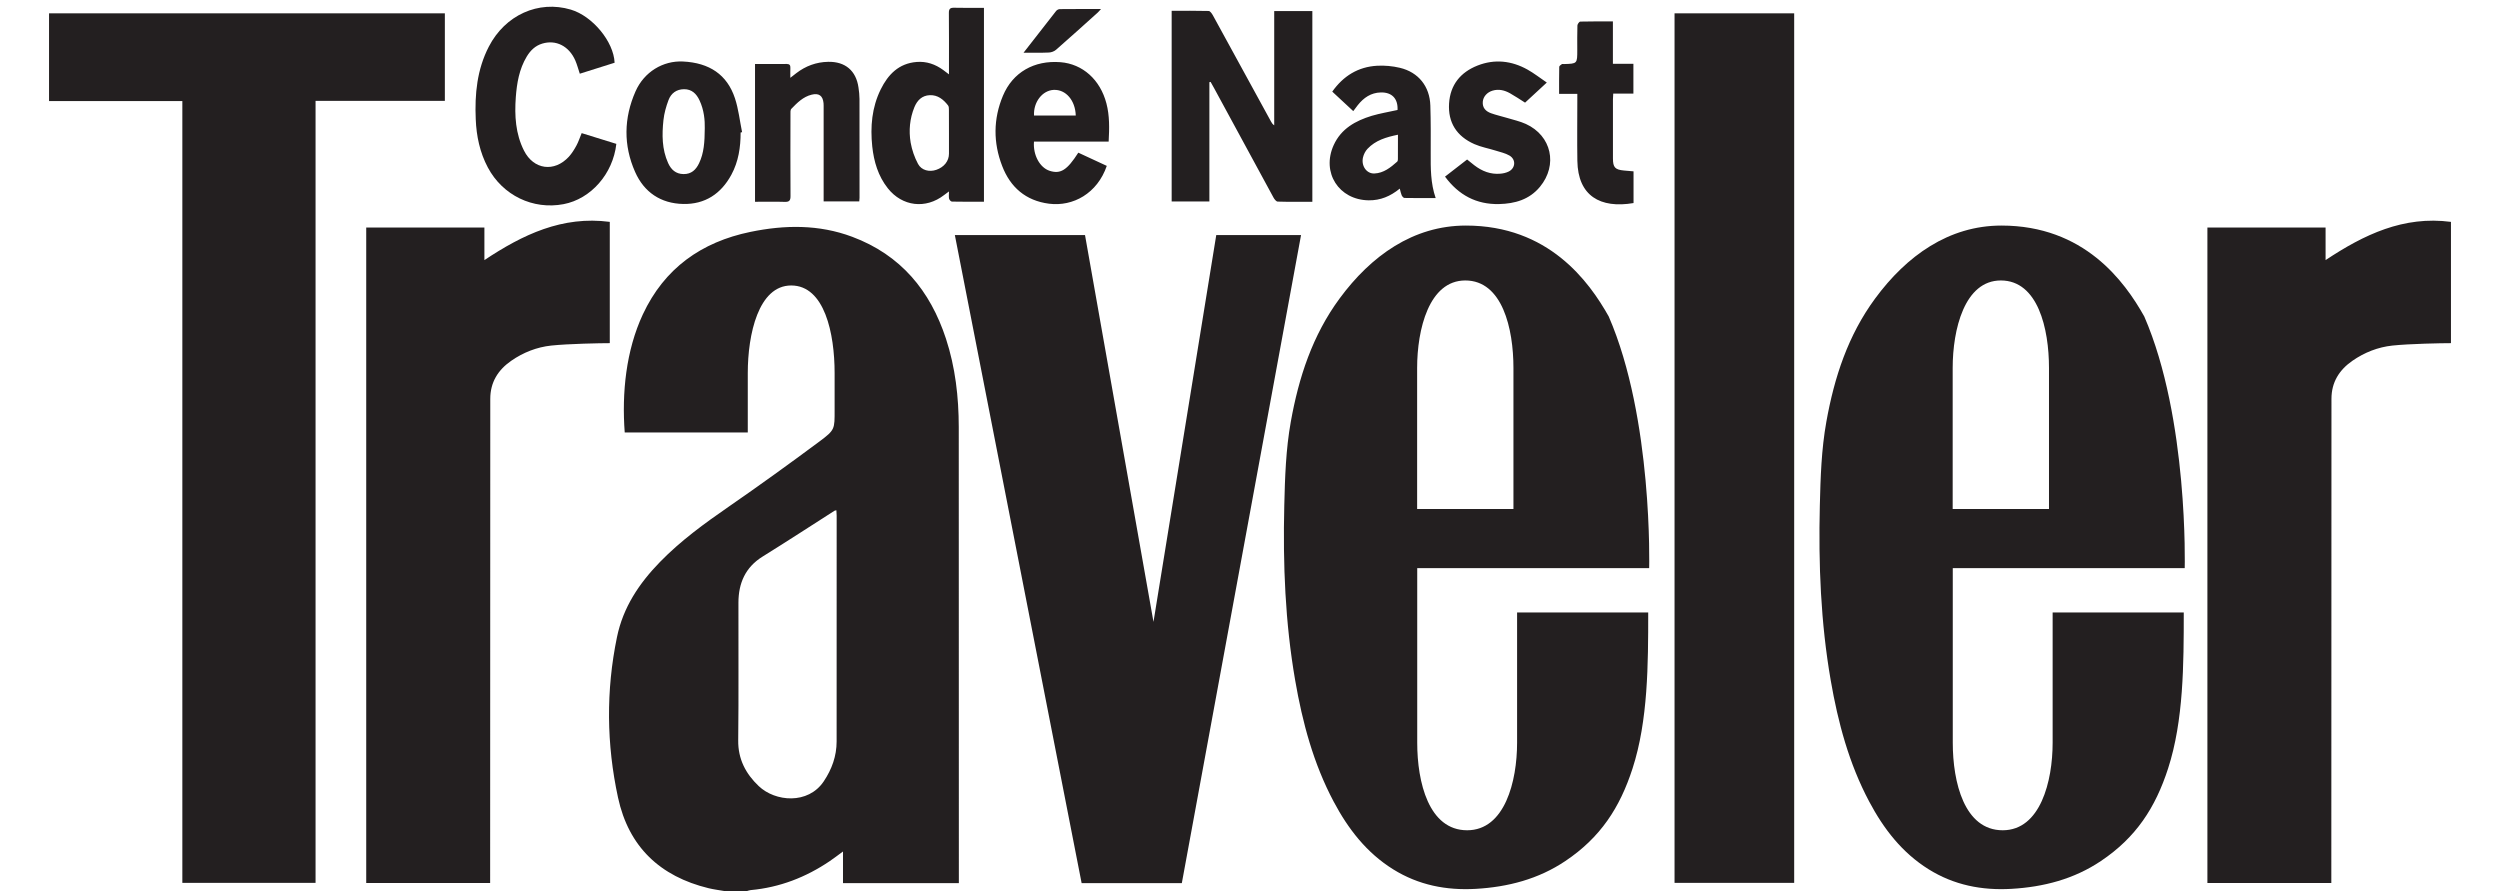
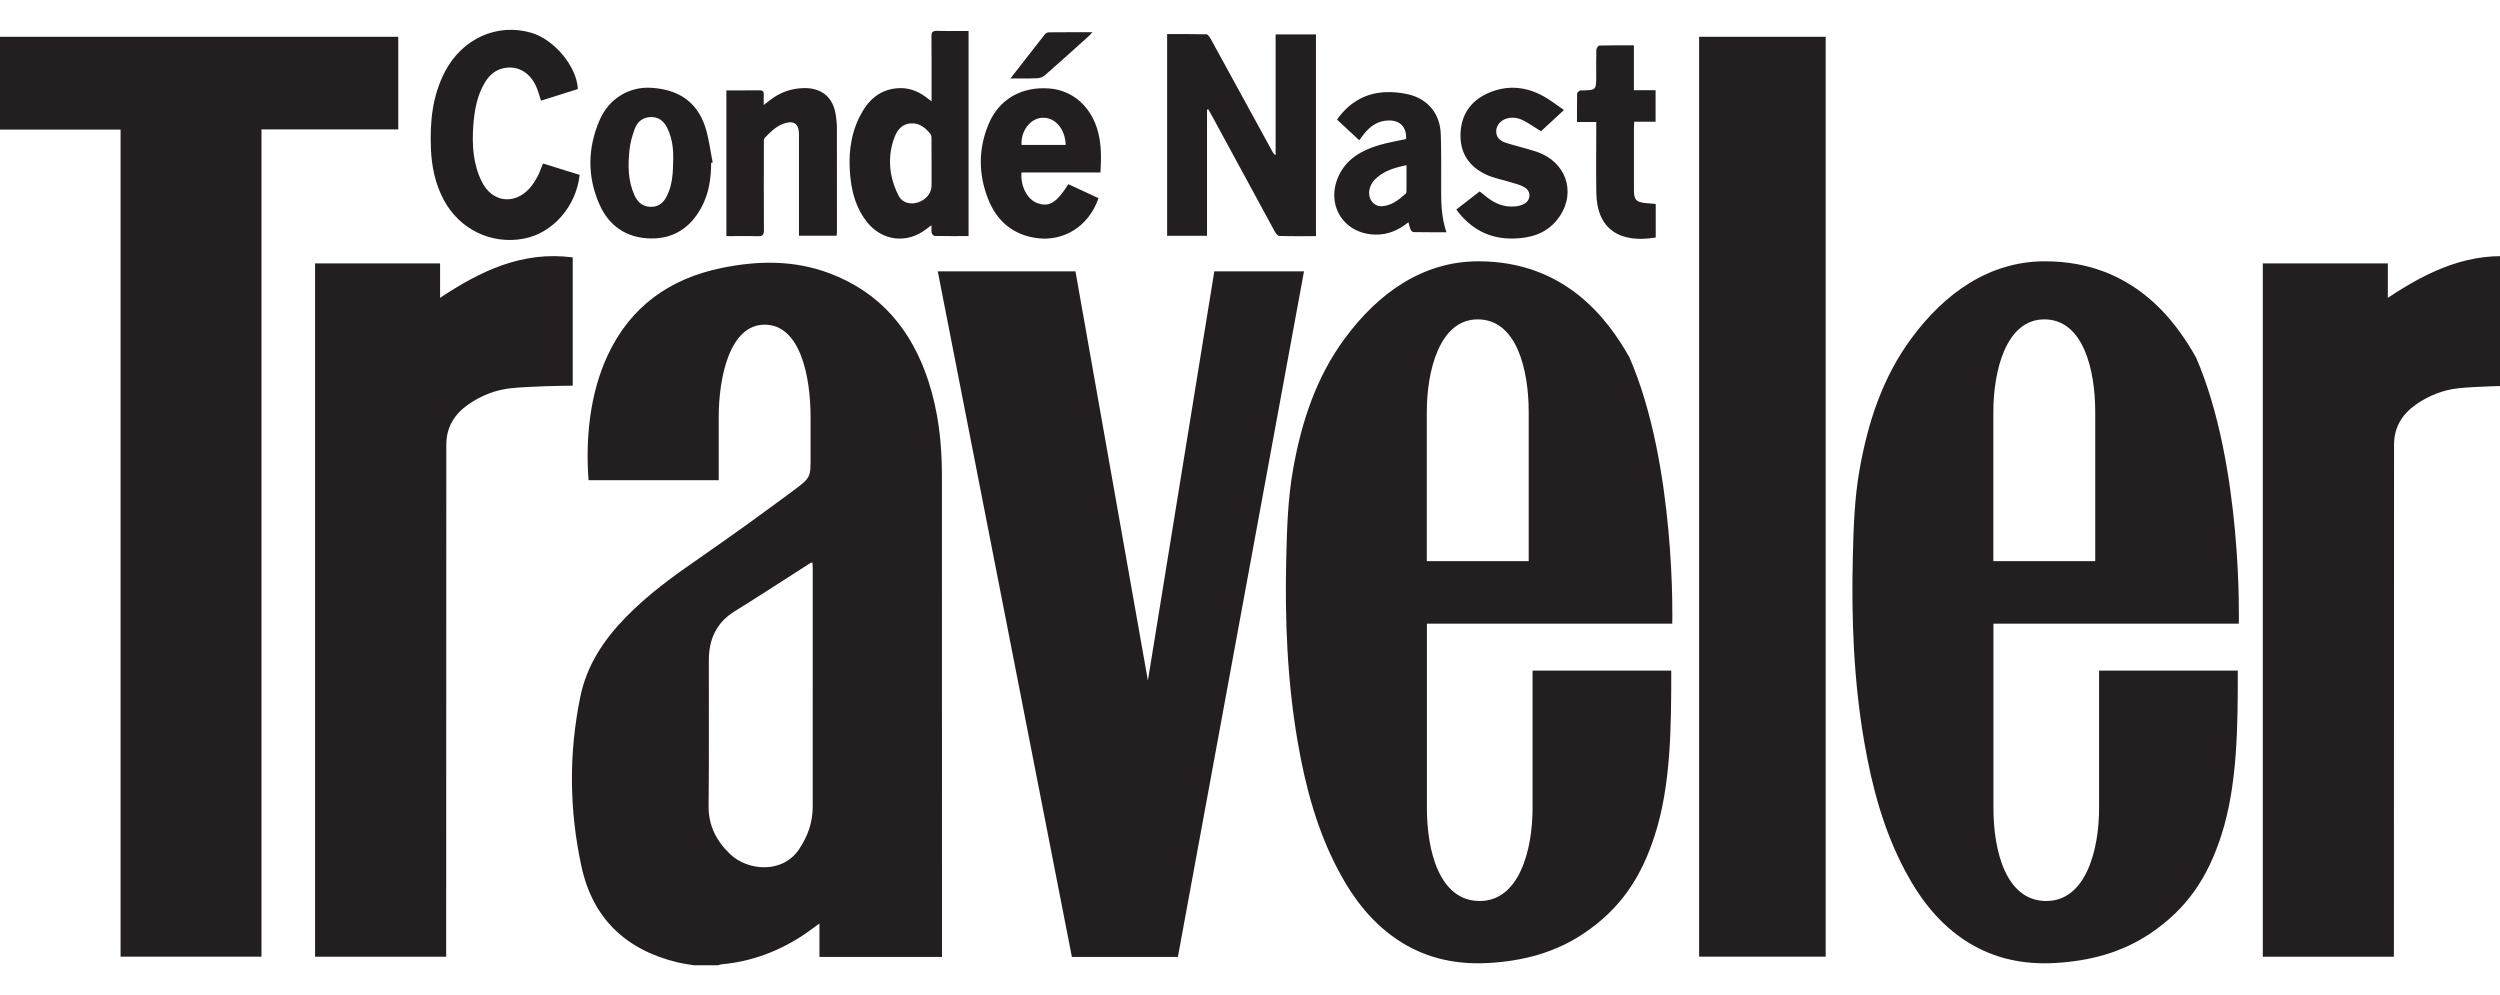
- <svg xmlns="http://www.w3.org/2000/svg" height="891" viewBox="14.17 12.71 527.21 195.57" width="2500">
+ <svg xmlns="http://www.w3.org/2000/svg" viewBox="18.416 8.004 518.718 206.355" preserveAspectRatio="xMidYMid meet">
  <g fill="#231f20">
    <path d="m268.86 30.74c.09-.02.18-.04.27-.05.25.45.51.89.75 1.34 4.34 8.01 8.68 16.02 13.04 24.02.2.37.6.9.93.91 2.51.08 5.02.04 7.61.04v-41.86h-8.37v25.08c-.38-.26-.54-.53-.69-.81-4.26-7.78-8.5-15.57-12.78-23.35-.21-.38-.6-.93-.91-.94-2.7-.07-5.41-.04-8.13-.04v41.85h8.28zm-35.21 26.68c5.28.68 10.61-2.25 12.69-8.3-2.08-.97-4.17-1.94-6.25-2.9-2.46 3.85-3.91 4.75-6.3 3.98-2.14-.69-3.67-3.46-3.43-6.41h16.39c.16-2.93.22-5.67-.49-8.38-1.36-5.21-5.21-8.66-10.09-9.05-5.79-.45-10.47 2.23-12.62 7.36-2.14 5.1-2.15 10.31-.17 15.43 1.79 4.66 5.17 7.61 10.27 8.27zm1.04-24.98c2.65-.12 4.74 2.29 4.84 5.63h-9.16c-.16-2.94 1.82-5.51 4.32-5.63zm-36.41 21.6c3.17 4 8.31 4.61 12.34 1.49.3-.23.6-.45 1.08-.8 0 .68-.07 1.17.03 1.61.06.25.4.62.63.62 2.31.05 4.62.03 7.02.03v-42.56c-2.24 0-4.39.04-6.54-.02-.9-.02-1.17.26-1.16 1.16.04 4 .02 7.99.02 11.99v1.47c-.57-.43-.91-.69-1.26-.95-1.74-1.27-3.66-1.94-5.83-1.77-3.92.31-6.27 2.74-7.89 6.02-1.95 3.96-2.31 8.19-1.86 12.52.36 3.34 1.29 6.5 3.42 9.19zm5.83-17.8c.62-1.51 1.67-2.57 3.38-2.64 1.76-.07 3 .95 4.01 2.25.19.24.19.68.19 1.02.02 1.72.01 3.43.01 5.15v4.43c0 1.6-1.06 2.95-2.79 3.54-1.51.52-3.23.13-4-1.3a15.86 15.86 0 0 1 -1.62-4.68c-.44-2.63-.2-5.27.82-7.77zm-28.46 20.78c1.01.03 1.28-.3 1.27-1.29-.04-5.96-.02-11.92-.01-17.87 0-.43-.05-1.01.19-1.26 1.28-1.32 2.58-2.65 4.46-3.11 1.59-.4 2.46.23 2.61 1.87.03.36.02.72.02 1.08v20.48h7.82c.02-.31.06-.54.06-.78 0-7.24.01-14.47-.01-21.71 0-.84-.1-1.68-.22-2.51-.52-3.7-2.92-5.72-6.66-5.64-2.61.05-4.93.91-6.99 2.49l-1.31 1.02c0-.91-.02-1.54.01-2.16.03-.59-.17-.88-.81-.88-2.28.02-4.55.01-6.95.01v30.24c2.22 0 4.37-.05 6.52.02zm158.85-6.63c-.53.25-1.14.39-1.72.44-2.18.21-4.08-.54-5.79-1.86-.53-.41-1.04-.83-1.56-1.25-1.66 1.29-3.22 2.5-4.85 3.76 3.01 4.07 6.9 6.13 11.86 6.02 3.47-.08 6.65-.97 8.98-3.79 3.96-4.8 2.55-11.21-3.09-13.79-1.3-.59-2.72-.9-4.1-1.32-1.18-.36-2.4-.62-3.56-1.04-1.12-.41-1.91-1.16-1.8-2.52.09-1.11.94-2.08 2.16-2.44 1.36-.4 2.63-.08 3.81.58 1.11.62 2.17 1.34 3.31 2.06 1.52-1.41 3.04-2.81 4.77-4.41-1.53-1.04-2.82-2.06-4.24-2.85-3.5-1.95-7.22-2.36-10.97-.88-3.72 1.47-5.99 4.23-6.24 8.32-.26 4.14 1.63 7.19 5.55 8.92 1.48.65 3.12.94 4.68 1.43 1.02.32 2.11.55 3.02 1.08 1.5.88 1.34 2.81-.22 3.54zm-100.87-26.15c.54-.02 1.18-.26 1.58-.61 3.07-2.68 6.09-5.42 9.12-8.14.22-.19.39-.43.74-.8-3.17 0-6.12-.01-9.06.02-.27 0-.63.2-.8.42-2.32 2.94-4.62 5.91-7.14 9.15 2.06-.01 3.81.04 5.56-.04zm62.51 20.33c-2.72 6.01 1.13 12.03 7.7 12.11 2.56.03 4.75-.89 6.81-2.57.16.58.24 1.05.42 1.47.11.24.39.57.59.58 2.23.04 4.46.03 6.87.03-1.14-3.32-1.1-6.59-1.09-9.87.01-3.48.03-6.96-.08-10.44-.13-4.21-2.61-7.32-6.7-8.29-1.61-.38-3.33-.54-4.98-.45-4.16.24-7.4 2.22-9.85 5.68 1.57 1.46 3.08 2.86 4.61 4.28.36-.48.66-.9.99-1.31 1.3-1.63 2.89-2.74 5.07-2.79 2.42-.05 3.78 1.35 3.66 3.85-1.93.43-3.83.74-5.66 1.28-3.56 1.09-6.72 2.82-8.36 6.44zm14.11-2.29c0 1.89 0 3.63-.01 5.37 0 .19-.04.44-.17.55-1.44 1.28-2.96 2.5-4.98 2.59-1.72.08-2.95-1.67-2.51-3.54.16-.67.51-1.37.98-1.87 1.77-1.88 4.11-2.57 6.69-3.1zm39.37-8.97v1.39c0 4.44-.06 8.88.01 13.32.12 7.7 5.04 10.5 12.33 9.26v-6.96c-.74-.06-1.41-.11-2.09-.18-1.96-.18-2.43-.69-2.43-2.64v-12.96c0-.39.04-.77.06-1.28h4.43v-6.54h-4.5v-9.31c-2.47 0-4.82-.02-7.16.04-.23.01-.62.55-.63.85-.06 1.8-.03 3.6-.03 5.4 0 2.99 0 2.99-2.93 3.07-.16 0-.36-.05-.47.03-.22.16-.56.38-.56.58-.04 1.94-.03 3.88-.03 5.94 1.41-.01 2.63-.01 4-.01zm-196.25 24.17c4.79.1 8.31-2.24 10.57-6.42 1.56-2.88 2.03-6.03 2.03-9.27.11-.02.21-.05.32-.07-.51-2.49-.78-5.06-1.57-7.45-1.72-5.18-5.6-7.78-11.41-8.06-4.38-.21-8.52 2.28-10.41 6.56-2.58 5.85-2.68 11.84-.09 17.68 1.97 4.46 5.63 6.93 10.56 7.03zm-4.34-18.41c.16-1.49.58-2.98 1.11-4.39.56-1.49 1.74-2.38 3.41-2.39 1.71-.01 2.72 1.01 3.39 2.43 1.02 2.15 1.2 4.46 1.16 6.12-.02 3.08-.18 5.47-1.25 7.7-.69 1.44-1.69 2.4-3.41 2.38-1.71-.02-2.74-.99-3.39-2.43-1.36-3.02-1.36-6.22-1.02-9.42zm121.34 25.23-13.78 84.91-15.03-84.91h-28.57l27.83 142.26h21.99l26.17-142.26zm172.34-2.08c-11.56 0-20.82 6.64-27.72 16.01-5.95 8.07-8.97 17.32-10.71 27.06-1.09 6.08-1.28 12.22-1.43 18.39-.31 12.86.19 25.66 2.39 38.36 1.6 9.25 4.01 18.27 8.45 26.62 3.17 5.98 7.22 11.23 13.07 14.87 5.56 3.46 11.66 4.65 18.13 4.28 7.07-.41 13.73-2.13 19.67-6.12 7.69-5.16 11.94-11.68 14.73-20.3 3.41-10.51 3.44-22.89 3.44-34.24h-28.78v28.59c0 8.45-2.68 19.21-10.96 19.21-8.44 0-10.96-10.56-10.96-19.21v-38.33h50.91s.86-32.83-8.88-55.24c-4.34-7.74-13.21-19.95-31.35-19.95zm10.45 62.21h-21.15v-30.95c0-8.45 2.59-19.21 10.57-19.21 8.14 0 10.57 10.56 10.57 19.21v30.95zm-343.43-54.63v-7.14h-25.94v143.86h27.2l.03-106.27c0-3.62 1.69-6.33 4.6-8.35 2.65-1.84 5.62-3 8.77-3.34 3.8-.4 10.85-.53 12.86-.53v-26.62c-10.41-1.37-19.08 2.78-27.52 8.39z" />
    <path d="m101.05 15.64h-86.88v19.26h29.26v171.6h29.24v-171.65h28.38zm9.44 33.84c3.26 6.12 9.9 9.32 16.62 8.04 5.99-1.14 10.84-6.64 11.58-13.23-2.51-.78-5.05-1.57-7.61-2.36-.4.96-.69 1.88-1.14 2.71-.47.87-1.01 1.74-1.67 2.47-3.19 3.47-7.74 2.85-9.85-1.34-1.86-3.69-2.09-7.67-1.8-11.7.23-3.12.75-6.19 2.4-8.94.81-1.34 1.87-2.39 3.41-2.85 3-.91 5.88.54 7.26 3.72.39.9.63 1.86.98 2.89 2.58-.81 5.08-1.6 7.64-2.41-.2-4.65-4.86-10.25-9.61-11.66-7.11-2.11-14.41 1.19-17.99 8.11-2.6 5.03-3.12 10.43-2.88 15.97.15 3.69.9 7.27 2.66 10.58zm214.67 12.74c-11.56 0-20.82 6.64-27.72 16.01-5.95 8.07-8.97 17.32-10.71 27.06-1.09 6.08-1.28 12.22-1.43 18.39-.31 12.86.19 25.66 2.39 38.36 1.6 9.25 4.01 18.27 8.45 26.62 3.17 5.98 7.22 11.23 13.07 14.87 5.56 3.46 11.66 4.65 18.13 4.28 7.07-.41 13.73-2.13 19.67-6.12 7.69-5.16 11.94-11.68 14.73-20.3 3.41-10.51 3.44-22.89 3.44-34.24h-28.78v28.59c0 8.45-2.68 19.21-10.96 19.21-8.44 0-10.96-10.56-10.96-19.21v-38.33h50.91s.86-32.83-8.88-55.24c-4.35-7.74-13.21-19.95-31.35-19.95zm10.45 62.21h-21.15v-30.95c0-8.45 2.59-19.21 10.57-19.21 8.14 0 10.57 10.56 10.57 19.21v30.95zm178.25-54.63v-7.14h-25.94v143.86h27.2l.03-106.27c0-3.62 1.69-6.33 4.6-8.35 2.65-1.84 5.62-3 8.77-3.34 3.8-.4 10.85-.53 12.86-.53v-26.62c-10.4-1.37-19.07 2.78-27.52 8.39zm-142.9-54.16h26.26v190.86h-26.26zm-157.11 90.79c-.01-6.58-.75-13.09-2.81-19.38-3.47-10.57-9.94-18.39-20.59-22.37-7.33-2.74-14.82-2.62-22.33-1.07-10.76 2.22-18.89 7.99-23.61 18.1-3.71 7.96-4.63 17.26-3.98 25.93h27.01v-.01-13.05c0-8.45 2.33-19.21 9.53-19.21 7.34 0 9.53 10.56 9.53 19.21v8.09c0 4.25.1 4.39-3.35 6.96-6.54 4.86-13.16 9.64-19.86 14.27-5.34 3.69-10.56 7.48-15.11 12.15-4.58 4.7-8.1 9.95-9.45 16.5-2.43 11.77-2.3 23.53.23 35.23 2.34 10.81 9.23 17.3 19.89 19.89 1.12.27 2.26.41 3.4.61h5.04c.27-.07.53-.17.8-.2 6.35-.58 12.1-2.81 17.36-6.37.91-.62 1.78-1.29 2.89-2.1v6.94h25.43zm-26.81 69.03c0 3.21-1.05 6.11-2.83 8.76-3.44 5.12-10.64 4.48-14.27 1.03-2.85-2.71-4.55-5.91-4.5-10.05.12-10.07.02-20.15.05-30.23.01-4.26 1.52-7.75 5.31-10.1 5.3-3.29 10.52-6.69 15.77-10.05.09-.06.21-.06.42-.1.02.43.06.81.06 1.19 0 16.53 0 33.04-.01 49.55z" />
  </g>
</svg>
